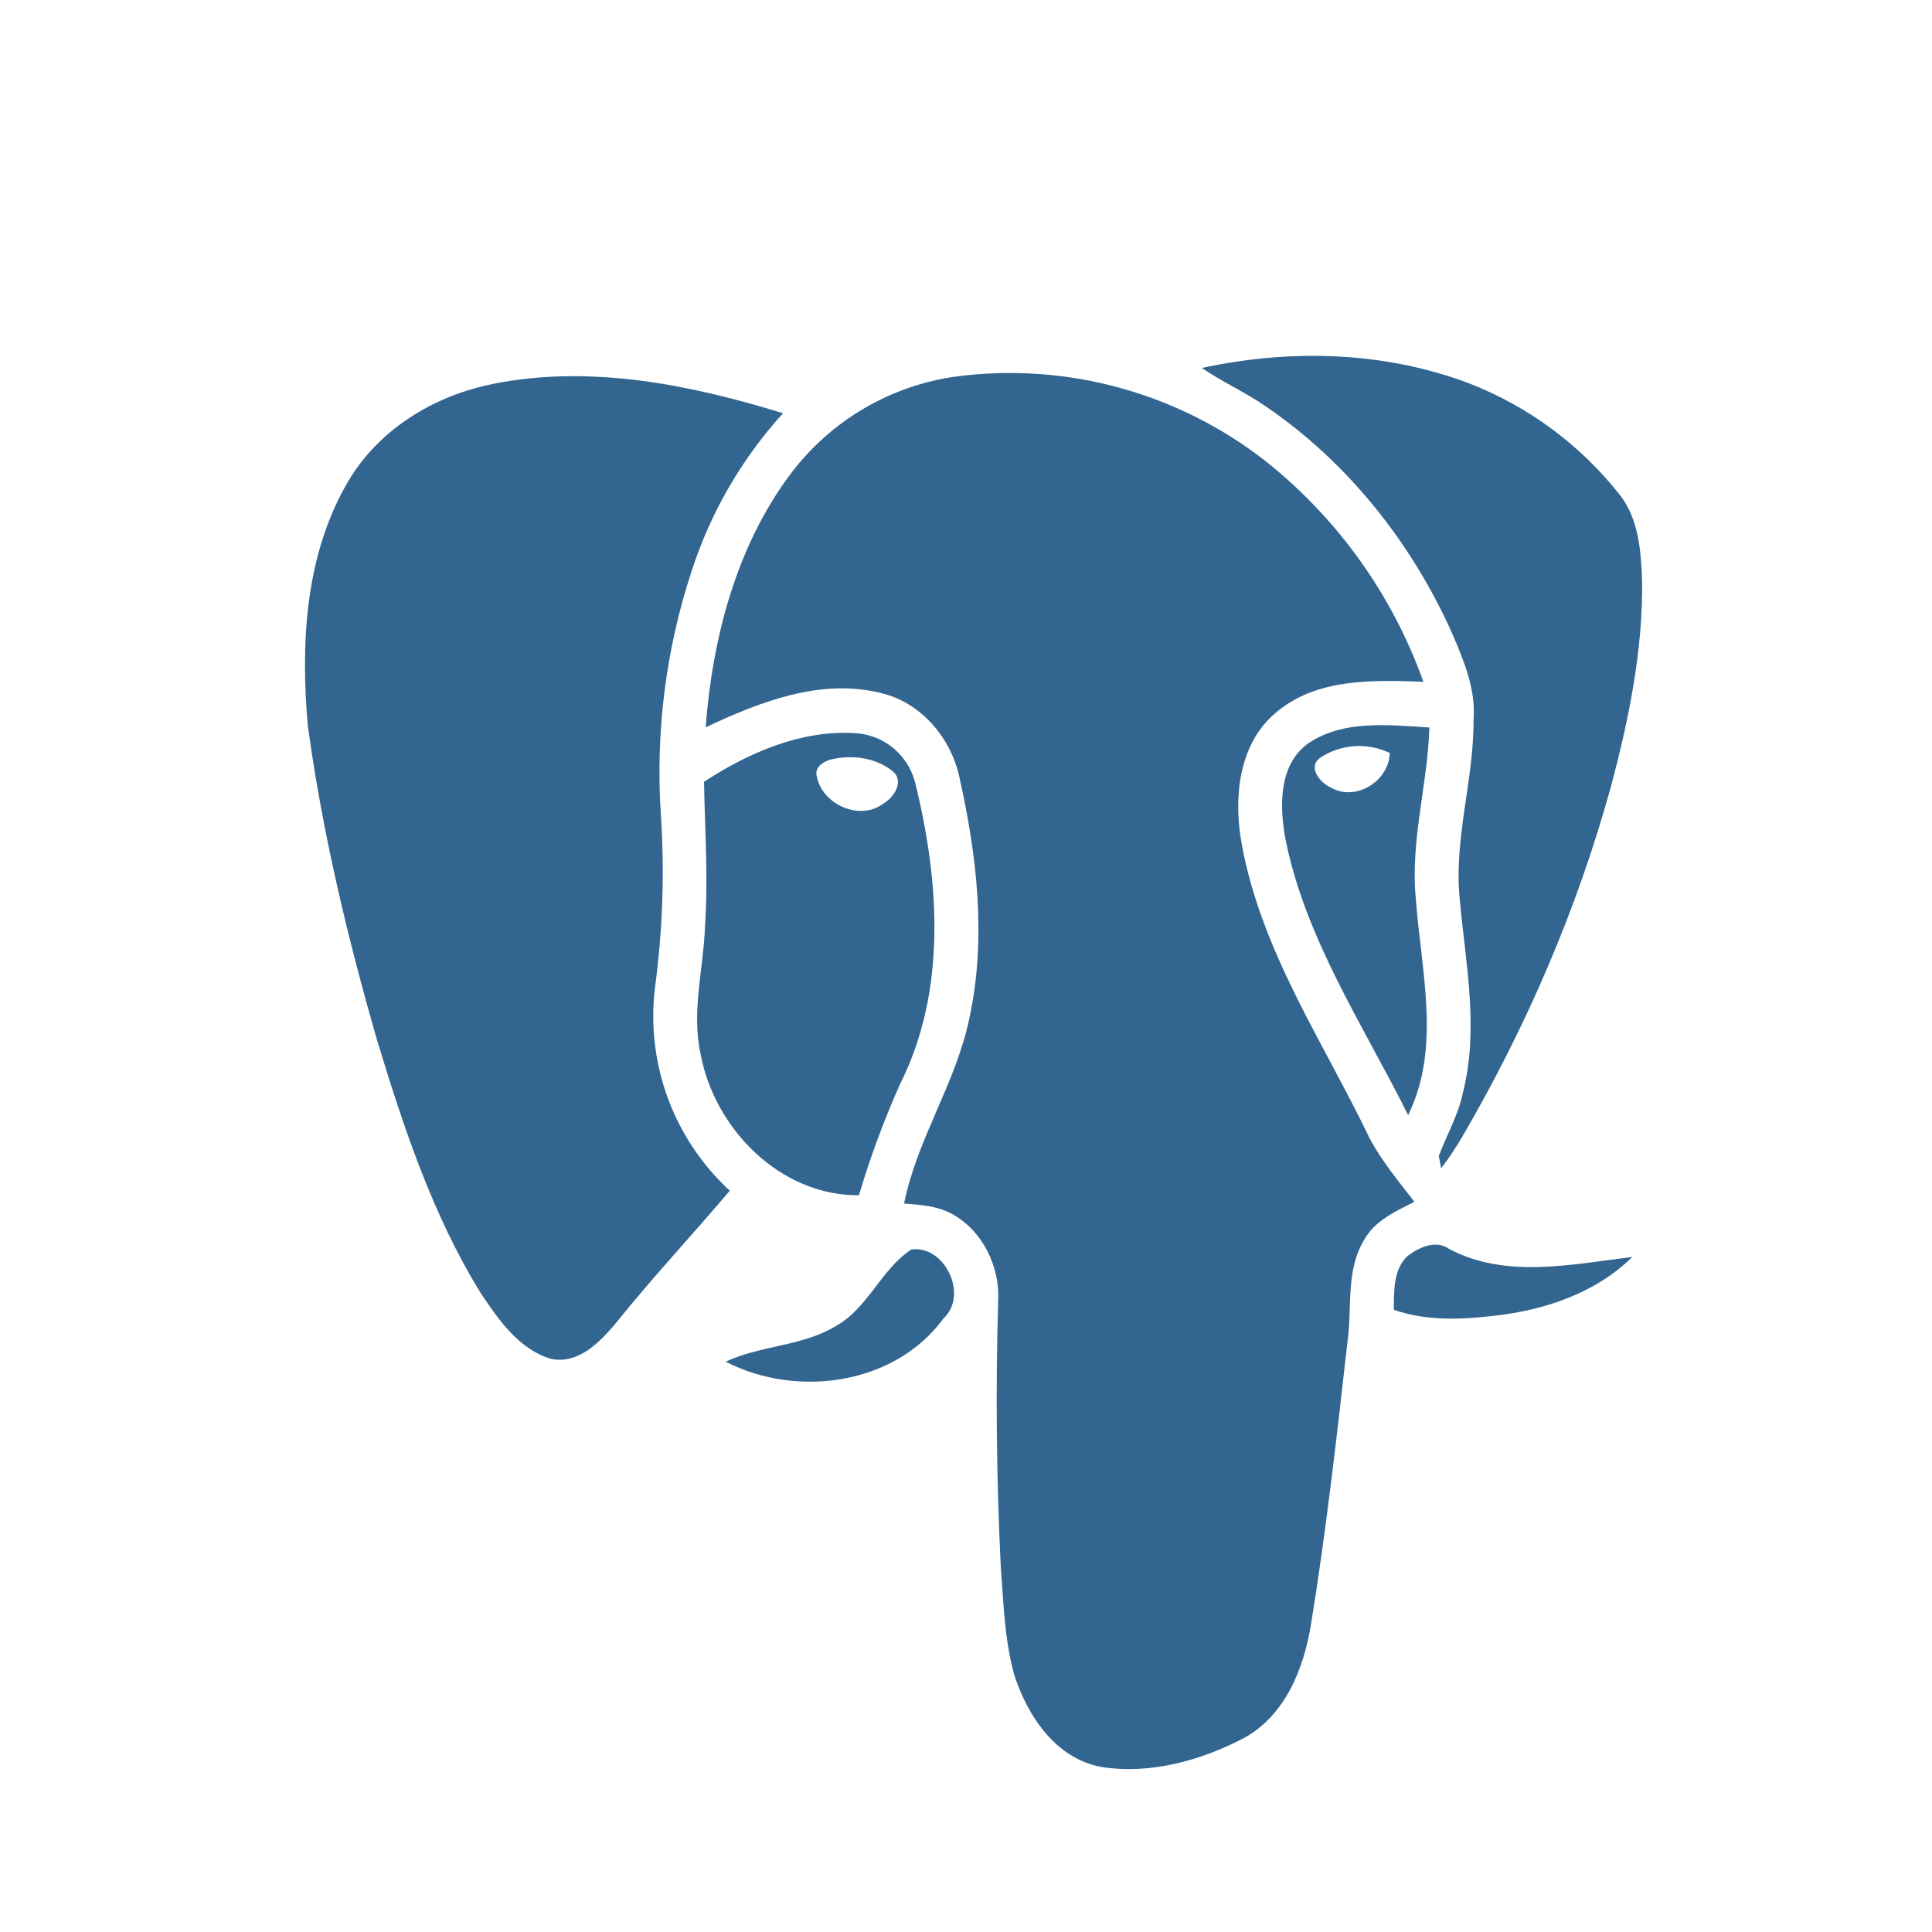
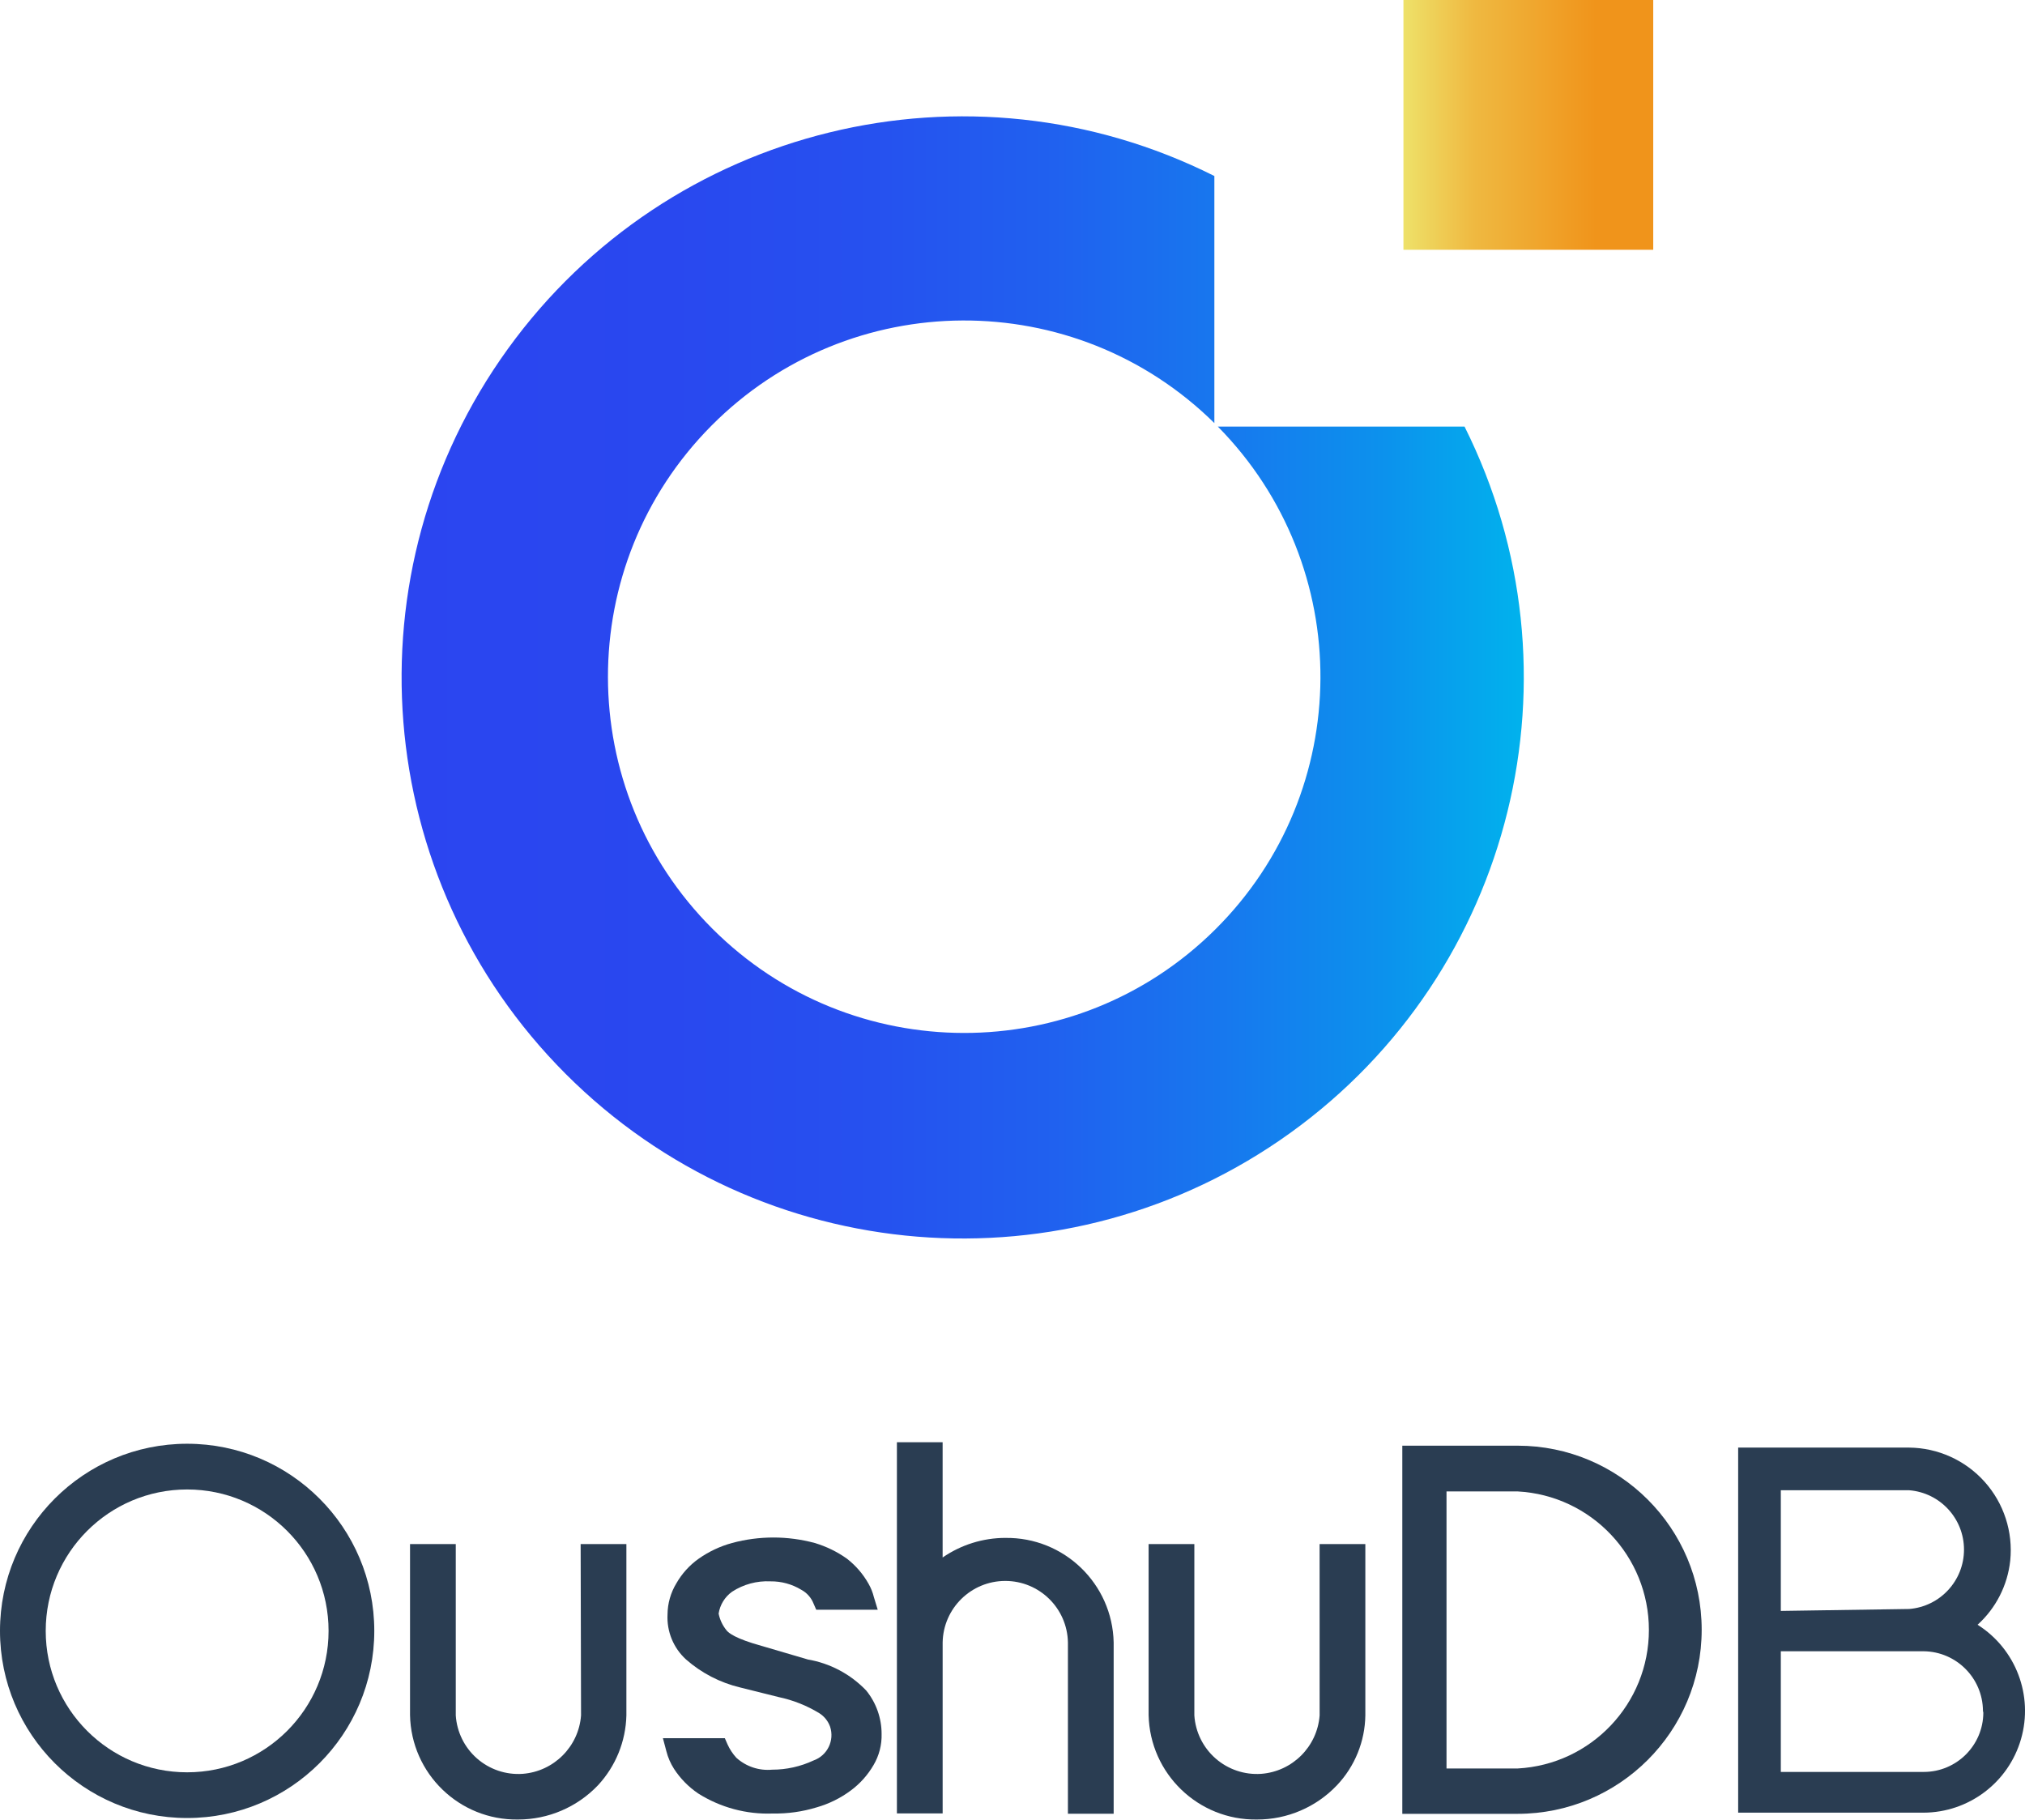
- <svg xmlns="http://www.w3.org/2000/svg" width="200" height="200" class="icon" viewBox="0 0 1024 1024">
-   <path fill="#326690" d="M637.03 195.02c46.746-10.137 96.82-8.857 141.824 8.244a188.6 188.6 0 0 1 79.719 59.085c9.881 12.595 11.161 29.44 11.776 44.902.512 36.813-6.861 73.216-16.23 108.544-17.92 65.536-45.057 128.359-79.156 186.829a170 170 0 0 1-11.11 16.589l-1.28-6.503c4.25-11.264 10.445-21.862 12.851-33.792 8.55-33.792 1.331-68.454-1.74-102.4-3.226-32.05 7.577-63.232 7.32-95.232 1.23-15.616-4.863-30.412-10.854-44.492-21.504-48.64-55.808-91.956-99.737-121.703-10.701-7.424-22.682-12.646-33.383-20.07" />
-   <path fill="#326690" d="M507.29 199.475a220.16 220.16 0 0 1 163.532 44.954 261.9 261.9 0 0 1 83.61 116.94c-26.675-.972-56.986-2.047-78.592 16.692-19.558 16.691-22.118 45.21-17.715 69.12 10.24 56.985 43.469 105.318 67.993 156.518 6.503 12.032 15.258 22.528 23.552 33.28-9.932 5.069-20.992 9.882-26.624 20.173-9.83 16.077-6.348 35.686-8.806 53.555-5.632 50.023-11.264 100.096-19.302 149.76-3.79 23.808-13.824 49.152-36.096 60.98-22.733 11.775-49.255 19.097-74.906 15.103-24.32-4.3-39.629-27.238-46.592-49.612-5.018-18.74-5.53-38.298-6.963-57.55a1793 1793 0 0 1-1.331-139.775c1.024-18.227-8.192-37.171-24.27-46.08-7.782-4.352-16.895-4.967-25.6-5.632 6.862-34.304 27.495-63.847 34.56-98.048 9.217-42.291 4.097-86.323-5.273-128.103-4.608-20.838-20.275-39.27-41.165-44.339-32.153-8.192-64.512 4.557-93.286 18.074 3.584-47.207 16.128-95.54 44.698-133.888a132.56 132.56 0 0 1 88.576-52.122" />
-   <path fill="#326690" d="M262.246 203.264c51.2-9.933 103.68.614 152.781 15.77a228.7 228.7 0 0 0-48.384 83.456 340.9 340.9 0 0 0-16.384 129.126c2.048 30.72.973 61.491-3.123 92.006a125.65 125.65 0 0 0 39.68 107.47c-19.866 23.5-40.96 45.926-60.211 69.99-8.55 10.137-19.968 22.17-34.509 19.148-16.947-4.966-27.75-20.582-37.171-34.662-25.549-41.267-40.96-87.86-55.04-134.144-15.77-54.784-29.082-110.438-36.762-167.014-3.789-43.008-1.433-89.19 20.378-127.488 16.333-29.082 46.745-47.565 78.745-53.607zm437.095 198.605c-6.298 5.222.512 12.953 5.837 15.462 13.107 7.731 30.976-3.072 31.436-18.227a37.53 37.53 0 0 0-37.273 2.765m-6.963-7.168c18.841-13.466 43.468-10.445 65.228-9.114-.921 30.413-10.24 60.263-7.168 90.931 2.714 37.888 13.568 78.592-4.096 114.535-23.705-47.667-54.374-93.184-65.024-146.279-3.072-16.896-3.788-38.297 11.06-50.022z" />
-   <path fill="#326690" d="M439.45 402.79c-3.584 1.332-7.424 3.79-6.656 8.192 2.56 15.207 22.681 24.423 35.328 15.002 5.58-3.174 11.417-11.93 5.017-17.203-9.216-7.527-22.528-9.011-33.69-5.99m-66.356 11.623c23.604-15.463 51.2-27.495 79.821-25.856a34.82 34.82 0 0 1 32.051 25.958c13.005 52.327 16.999 110.49-7.884 160-8.55 19.149-15.872 38.861-21.812 58.983-41.37.41-76.544-34.919-83.916-74.752-5.018-22.528 1.536-45.159 2.304-67.738 1.74-25.498-.052-51.098-.512-76.595zm372.941 251.29c6.144-4.609 14.848-8.756 21.965-3.79 30.106 16.026 65.126 8.193 97.178 4.301-19.61 19.252-46.695 28.263-73.37 31.181-17.664 2.1-35.994 2.765-53.043-3.174.102-9.728-.41-21.3 7.27-28.519m-303.36 37.324c17.306-9.42 24.167-30.157 40.346-40.755 17.561-2.56 30.464 23.91 17.152 36.403-26.01 35.584-77.978 42.394-115.559 23.04 18.535-8.704 40.192-8.038 58.061-18.688" />
+ <svg xmlns="http://www.w3.org/2000/svg" width="96.422" height="86.645" viewBox="0 0 96.422 86.645">
+   <defs>
+     <style>.a{fill:#2a3d52;}.b{fill:url(#a);}.c{fill:url(#b);}</style>
+     <linearGradient id="a" x1="0.004" y1="0.499" x2="1" y2="0.499" gradientUnits="objectBoundingBox">
+       <stop offset="0" stop-color="#2b45f0" />
+       <stop offset="0.24" stop-color="#2948ef" />
+       <stop offset="0.42" stop-color="#2651ef" />
+       <stop offset="0.58" stop-color="#2061ef" />
+       <stop offset="0.73" stop-color="#1778ee" />
+       <stop offset="0.87" stop-color="#0c91ed" />
+       <stop offset="1" stop-color="#00b3ed" />
+     </linearGradient>
+     <linearGradient id="b" y1="0.5" x2="1" y2="0.5" gradientUnits="objectBoundingBox">
+       <stop offset="0" stop-color="#eee169" />
+       <stop offset="0.28" stop-color="#efb941" />
+       <stop offset="0.77" stop-color="#f0941b" />
+     </linearGradient>
+   </defs>
+   <g transform="translate(-0.001)">
+     <path class="a" d="M157.473,66.421a3.019,3.019,0,0,1-2.781,2.781,2.983,2.983,0,0,1-3.184-2.781V58.26H149.33V66.4a5.069,5.069,0,0,0,5.142,4.977h0a5.252,5.252,0,0,0,3.806-1.629,5.069,5.069,0,0,0,1.354-3.33V58.26h-2.178Z" transform="translate(-129.805 15.264)" />
+     <path class="a" d="M176.693,66.421a3.019,3.019,0,0,1-2.781,2.781,2.983,2.983,0,0,1-3.184-2.781V58.26H168.55V66.4a5.087,5.087,0,0,0,5.16,4.977h0a5.233,5.233,0,0,0,3.806-1.629,4.941,4.941,0,0,0,1.354-3.33V58.26h-2.178Z" transform="translate(-113.857 15.264)" />
+     <path class="a" d="M147.571,55.65a8.911,8.911,0,1,0,8.911,8.911h0A8.911,8.911,0,0,0,147.571,55.65Zm6.734,8.911h0a6.734,6.734,0,1,1-6.734-6.734A6.734,6.734,0,0,1,154.305,64.561Z" transform="translate(-138.659 13.098)" />
+     <path class="a" d="M167.16,60.166a5.27,5.27,0,0,0-2.983.933V55.61H162V73.286h2.178V65.144a2.983,2.983,0,0,1,5.965,0V73.3h2.178V65.144a5.087,5.087,0,0,0-5.16-4.977Z" transform="translate(-119.292 13.065)" />
+     <path class="a" d="M180.64,55.7h-5.49V73.23h5.49a8.765,8.765,0,1,0,0-17.53Zm0,15.371h-3.385V57.878h3.385a6.606,6.606,0,0,1,0,13.193Z" transform="translate(-108.377 13.14)" />
+     <path class="a" d="M162.79,63.893l-2.178-.64c-1.263-.348-1.574-.622-1.665-.732a1.83,1.83,0,0,1-.384-.805,1.574,1.574,0,0,1,.64-1.043,3.074,3.074,0,0,1,1.83-.494,2.763,2.763,0,0,1,1.464.4,1.281,1.281,0,0,1,.586.659l.128.293h2.928l-.183-.6a2.469,2.469,0,0,0-.256-.64,3.988,3.988,0,0,0-1.025-1.189,5.216,5.216,0,0,0-1.537-.75,7.558,7.558,0,0,0-3.934,0,5.087,5.087,0,0,0-1.592.75,3.659,3.659,0,0,0-1.061,1.171,2.891,2.891,0,0,0-.421,1.482,2.708,2.708,0,0,0,.878,2.141,6.02,6.02,0,0,0,2.58,1.336l1.83.457a6.148,6.148,0,0,1,1.94.769,1.263,1.263,0,0,1,.512.64,1.281,1.281,0,0,1-.787,1.61,4.648,4.648,0,0,1-1.976.439,2.232,2.232,0,0,1-1.7-.567,2.415,2.415,0,0,1-.421-.64l-.128-.293H155.91l.165.622a2.872,2.872,0,0,0,.366.842,4.136,4.136,0,0,0,1.153,1.171,6.2,6.2,0,0,0,3.55.952h0a6.7,6.7,0,0,0,2.086-.293,5.013,5.013,0,0,0,1.629-.805,4.007,4.007,0,0,0,1.08-1.208,2.763,2.763,0,0,0,.384-1.482,3.276,3.276,0,0,0-.732-2.068,5.014,5.014,0,0,0-2.8-1.482Z" transform="translate(-124.344 15.121)" />
+     <path class="a" d="M195.29,64.186a4.813,4.813,0,0,0,1.555-3.056,4.886,4.886,0,0,0-4.813-5.38H183.89V73.134h8.82a4.849,4.849,0,0,0,2.58-8.948Zm-9.369-.659V57.781h6.112a2.836,2.836,0,0,1,0,5.654Zm9.643,4.849a2.836,2.836,0,0,1-2.836,2.818h-6.807V65.448h6.807a2.855,2.855,0,0,1,2.818,2.836Z" transform="translate(-101.125 13.181)" />
+     <path class="b" d="M199.723,35.879H187.976a16.963,16.963,0,1,1-.165-.165V23.948a26.716,26.716,0,1,0,11.912,11.931Z" transform="translate(-129.987 -15.567)" />
+     <rect class="c" width="11.894" height="11.894" transform="translate(66.827)" />
+   </g>
</svg>
